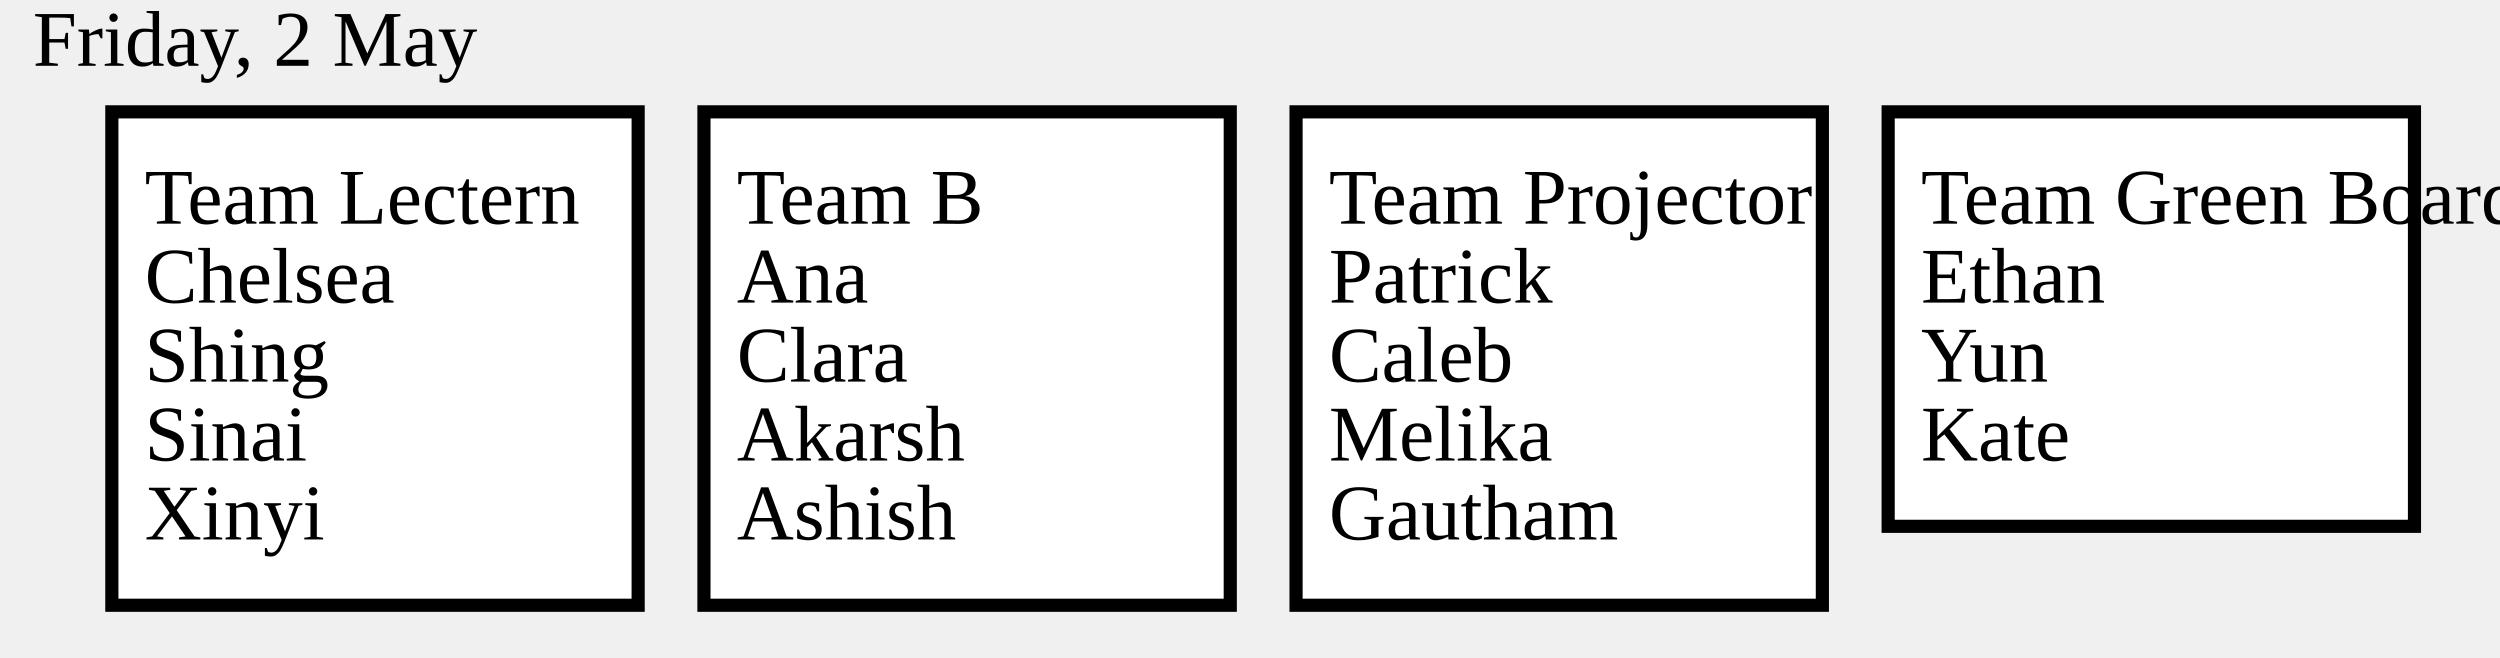
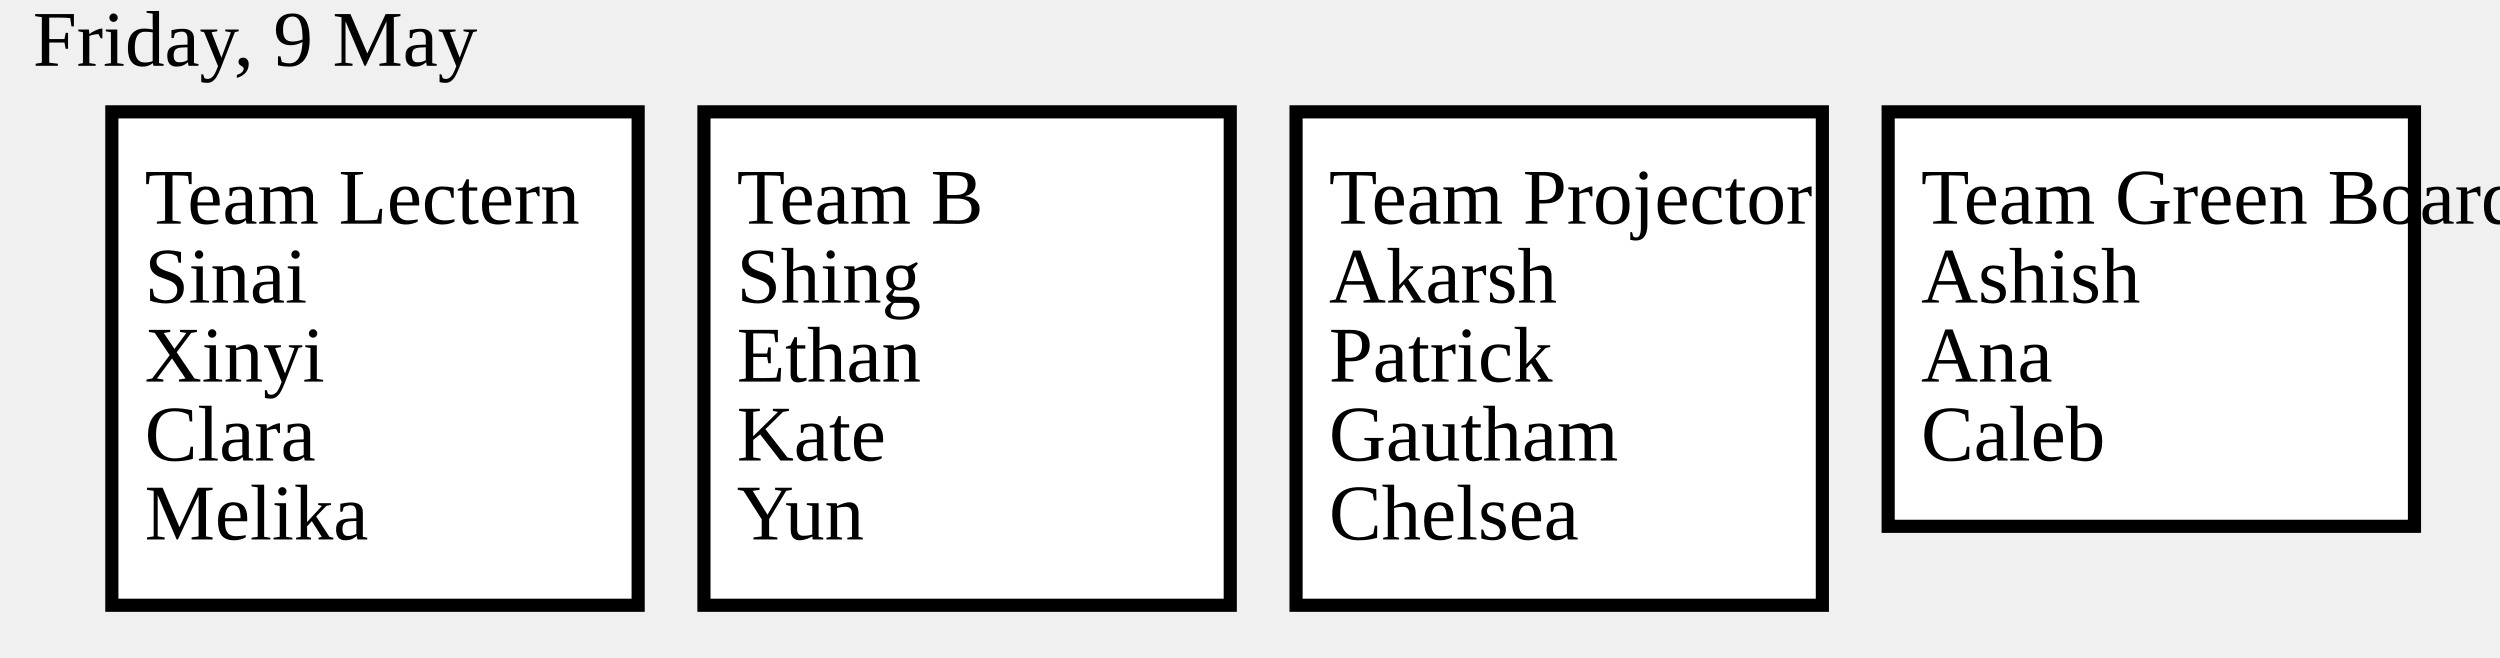
<svg xmlns="http://www.w3.org/2000/svg" width="380" height="100" viewBox="0 0 380 100" displayInline="False">
  <defs>
</defs>
  <rect x="17" y="17" width="80" height="75" fill="#ffffff" stroke-width="2" stroke="black" />
  <text x="22" y="34" font-size="12" fill="black">Team Lectern</text>
-   <text x="22" y="46" font-size="12" fill="black">Chelsea</text>
-   <text x="22" y="58" font-size="12" fill="black">Shing</text>
-   <text x="22" y="70" font-size="12" fill="black">Sinai</text>
-   <text x="22" y="82" font-size="12" fill="black">Xinyi</text>
+   <text x="22" y="46" font-size="12" fill="black">Sinai</text>
+   <text x="22" y="58" font-size="12" fill="black">Xinyi</text>
+   <text x="22" y="70" font-size="12" fill="black">Clara</text>
+   <text x="22" y="82" font-size="12" fill="black">Melika</text>
  <rect x="107" y="17" width="80" height="75" fill="#ffffff" stroke-width="2" stroke="black" />
  <text x="112" y="34" font-size="12" fill="black">Team B</text>
-   <text x="112" y="46" font-size="12" fill="black">Ana</text>
-   <text x="112" y="58" font-size="12" fill="black">Clara</text>
-   <text x="112" y="70" font-size="12" fill="black">Akarsh</text>
-   <text x="112" y="82" font-size="12" fill="black">Ashish</text>
+   <text x="112" y="46" font-size="12" fill="black">Shing</text>
+   <text x="112" y="58" font-size="12" fill="black">Ethan</text>
+   <text x="112" y="70" font-size="12" fill="black">Kate</text>
+   <text x="112" y="82" font-size="12" fill="black">Yun</text>
  <rect x="197" y="17" width="80" height="75" fill="#ffffff" stroke-width="2" stroke="black" />
  <text x="202" y="34" font-size="12" fill="black">Team Projector</text>
-   <text x="202" y="46" font-size="12" fill="black">Patrick</text>
-   <text x="202" y="58" font-size="12" fill="black">Caleb</text>
-   <text x="202" y="70" font-size="12" fill="black">Melika</text>
-   <text x="202" y="82" font-size="12" fill="black">Gautham</text>
+   <text x="202" y="46" font-size="12" fill="black">Akarsh</text>
+   <text x="202" y="58" font-size="12" fill="black">Patrick</text>
+   <text x="202" y="70" font-size="12" fill="black">Gautham</text>
+   <text x="202" y="82" font-size="12" fill="black">Chelsea</text>
  <rect x="287" y="17" width="80" height="63" fill="#ffffff" stroke-width="2" stroke="black" />
  <text x="292" y="34" font-size="12" fill="black">Team Green Board</text>
-   <text x="292" y="46" font-size="12" fill="black">Ethan</text>
-   <text x="292" y="58" font-size="12" fill="black">Yun</text>
-   <text x="292" y="70" font-size="12" fill="black">Kate</text>
-   <text x="5" y="10" font-size="12" fill="black">Friday, 2 May</text>
+   <text x="292" y="46" font-size="12" fill="black">Ashish</text>
+   <text x="292" y="58" font-size="12" fill="black">Ana</text>
+   <text x="292" y="70" font-size="12" fill="black">Caleb</text>
+   <text x="5" y="10" font-size="12" fill="black">Friday, 9 May</text>
</svg>
